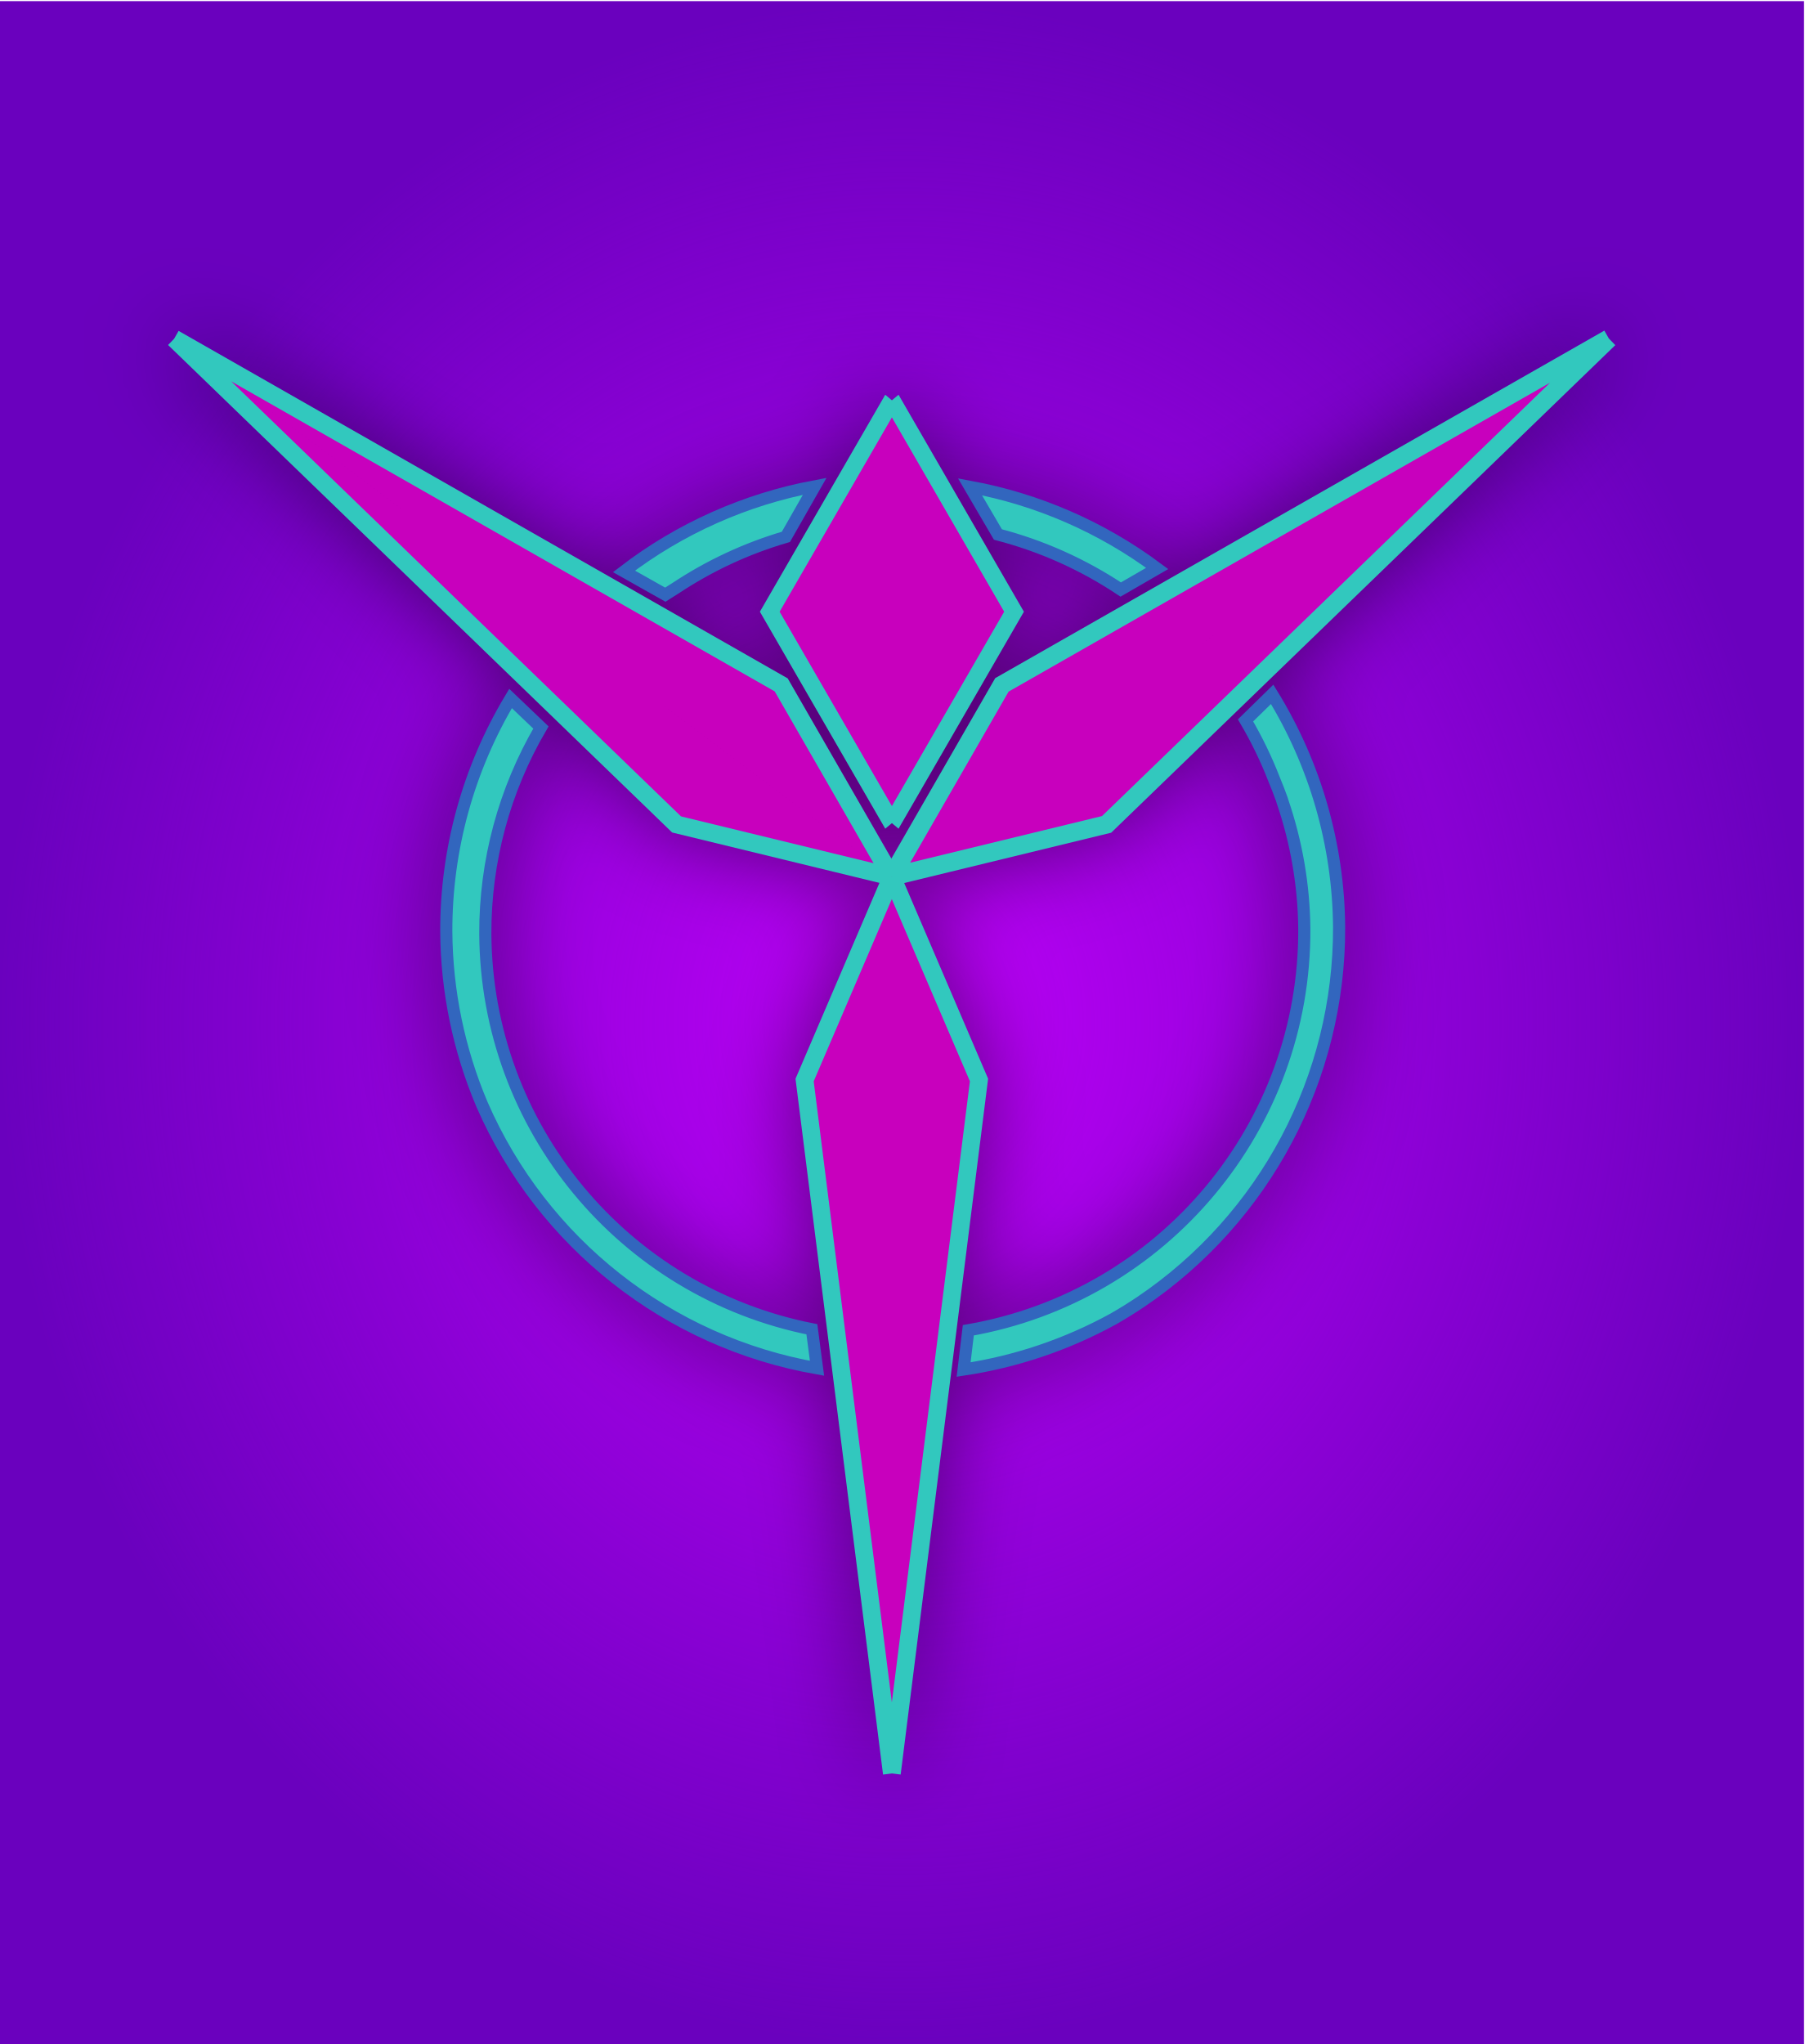
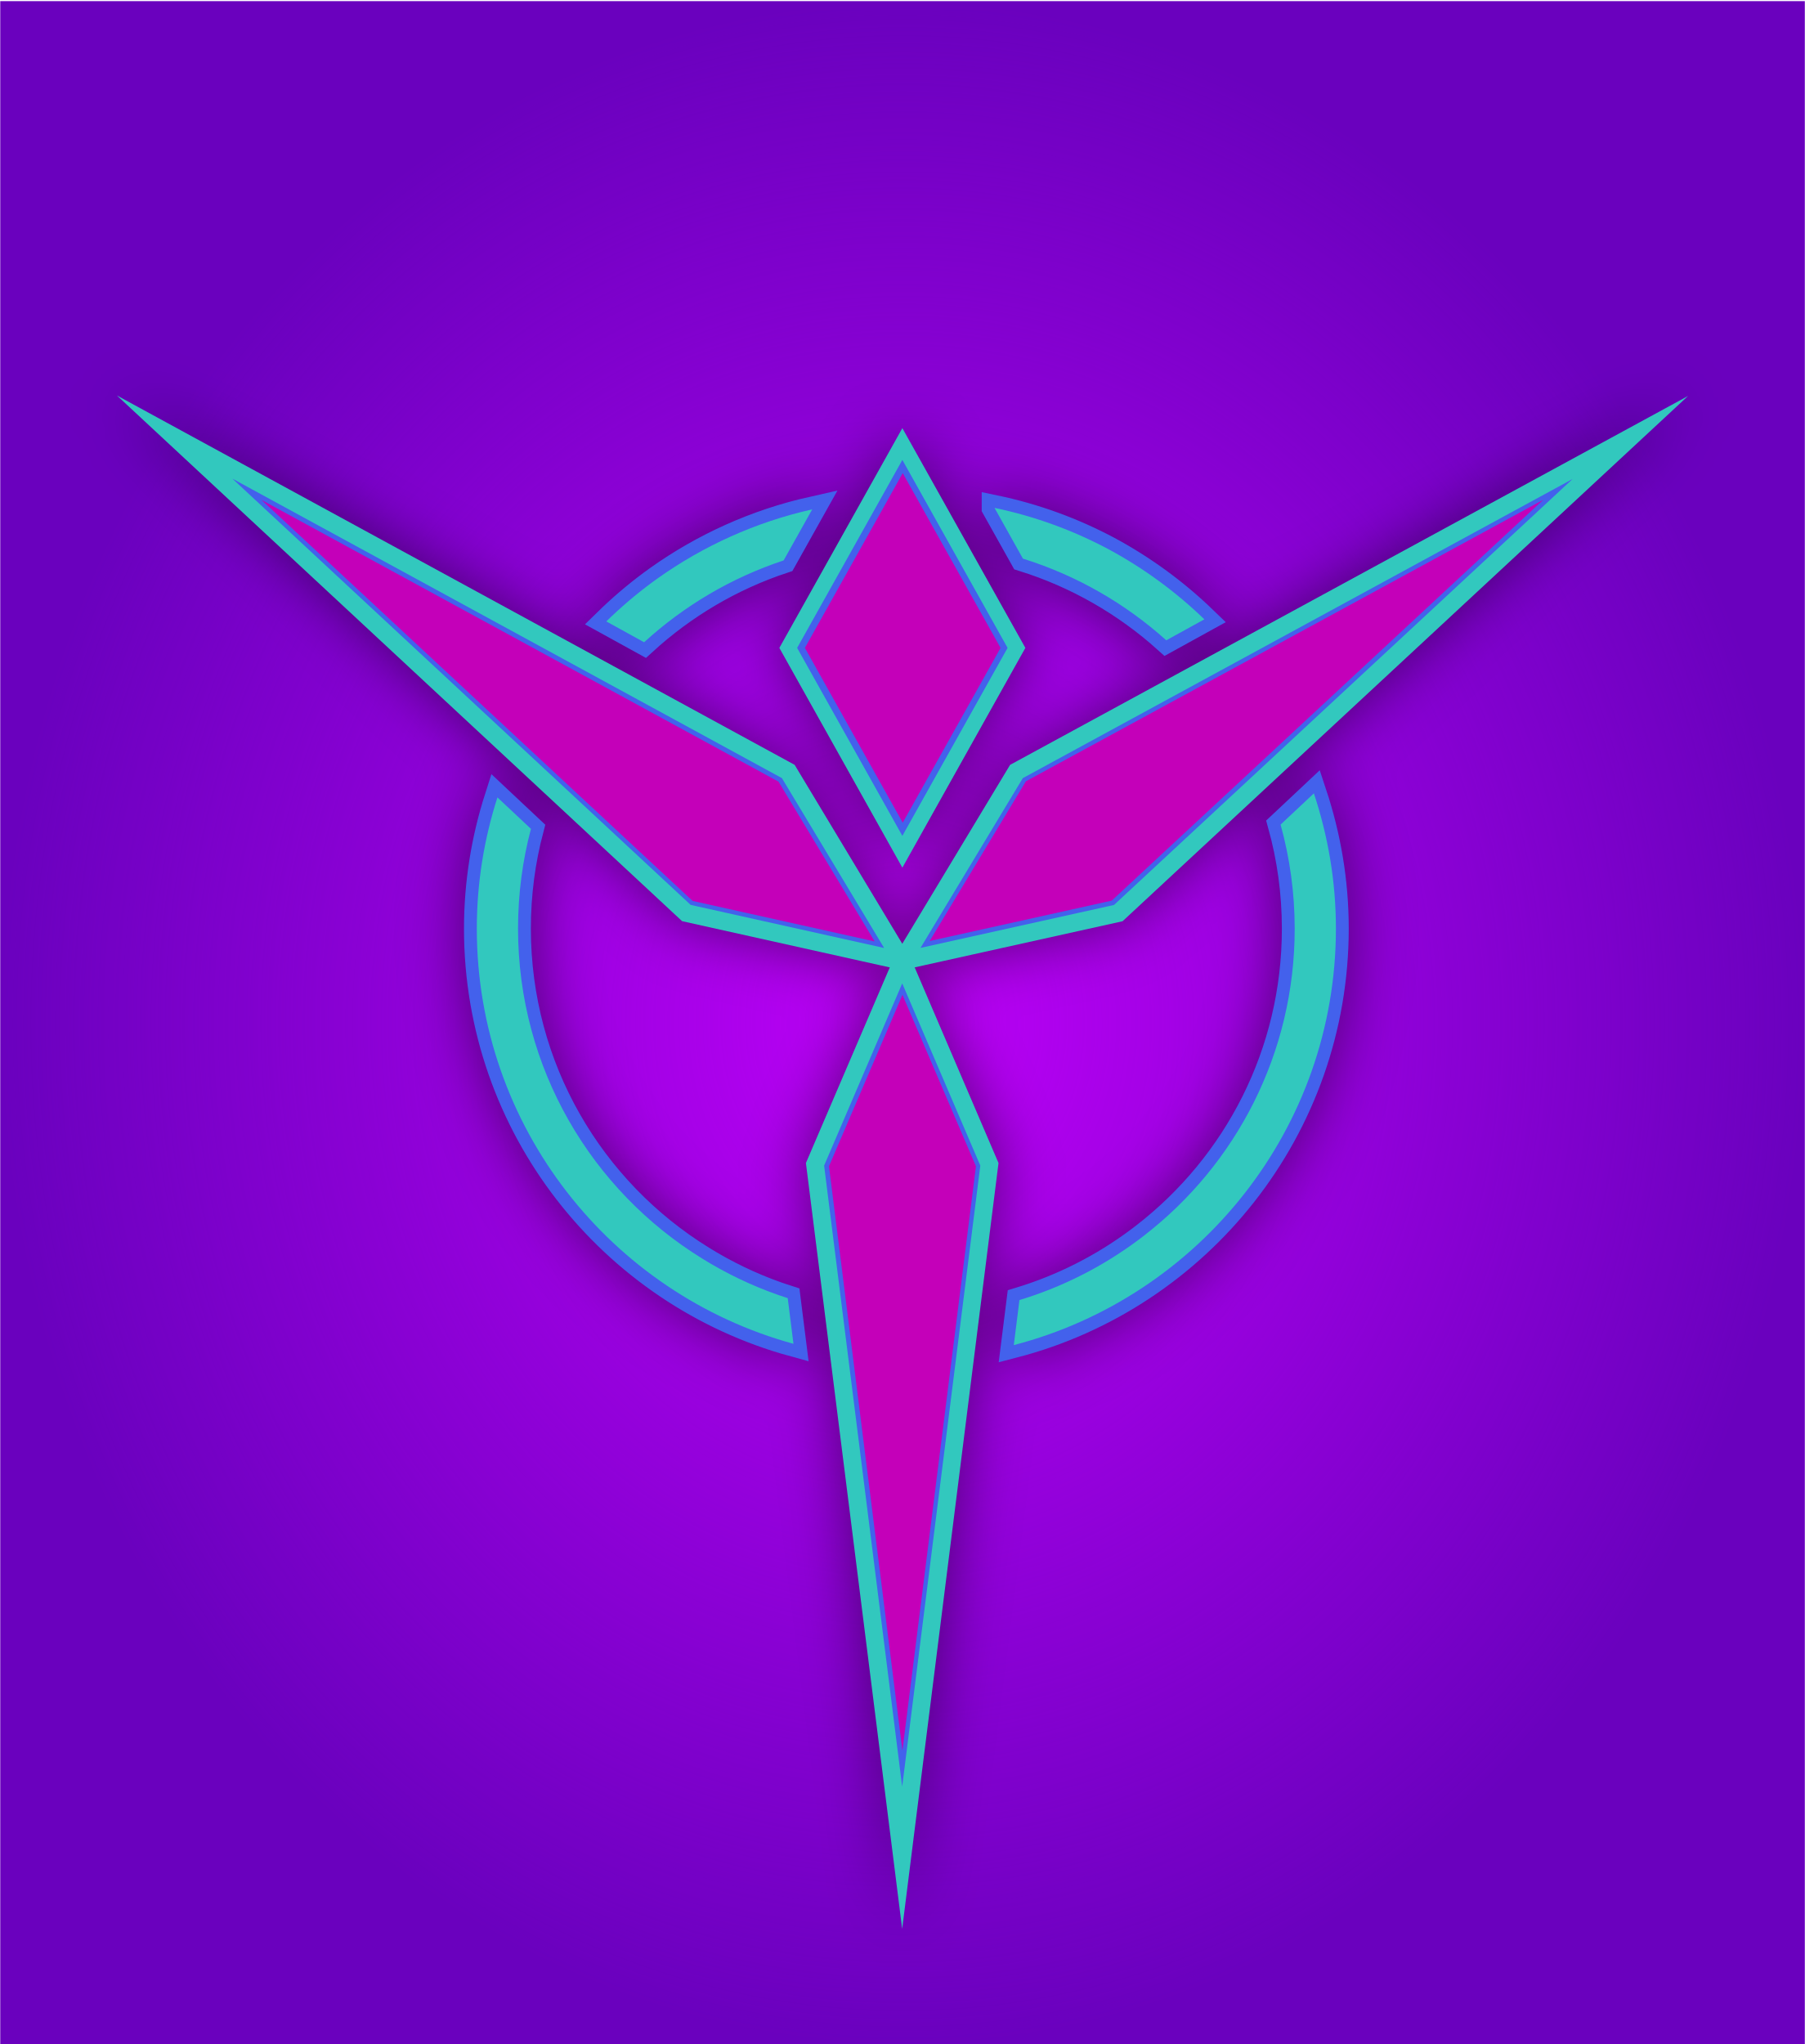
<svg xmlns="http://www.w3.org/2000/svg" xmlns:xlink="http://www.w3.org/1999/xlink" width="210.998mm" height="238.958mm" viewBox="0 0 210.998 238.958" version="1.1" id="svg5322">
  <defs id="defs5316">
    <radialGradient xlink:href="#linearGradient7391" id="radialGradient7393" cx="348.254" cy="209.981" fx="348.254" fy="209.981" r="41.243" gradientTransform="matrix(1,0,0,1.132513,16.9549,-31.91781)" gradientUnits="userSpaceOnUse" />
    <linearGradient id="linearGradient7391">
      <stop style="stop-color:#bc01f7;stop-opacity:1;" offset="0" id="stop7387" />
      <stop style="stop-color:#bc01f7;stop-opacity:0;" offset="1" id="stop7389" />
    </linearGradient>
    <filter style="color-interpolation-filters:sRGB" id="filter7359">
      <feFlood flood-opacity="0.498" flood-color="rgb(0,0,0)" result="flood" id="feFlood7349" />
      <feComposite in="flood" in2="SourceGraphic" operator="in" result="composite1" id="feComposite7351" />
      <feGaussianBlur in="composite1" stdDeviation="2.6" result="blur" id="feGaussianBlur7353" />
      <feOffset dx="-6.38378e-16" dy="-2.77556e-17" result="offset" id="feOffset7355" />
      <feComposite in="SourceGraphic" in2="offset" operator="over" result="composite2" id="feComposite7357" />
    </filter>
+     <filter style="color-interpolation-filters:sRGB;" id="filter1221">
+       <feFlood flood-opacity="0.498" flood-color="rgb(0,0,0)" result="flood" id="feFlood1211" />
+       <feComposite in="flood" in2="SourceGraphic" operator="in" result="composite1" id="feComposite1213" />
+       <feGaussianBlur in="composite1" stdDeviation="3.6" result="blur" id="feGaussianBlur1215" />
+       <feOffset dx="-6.38378e-16" dy="-2.77556e-17" result="offset" id="feOffset1217" />
+       <feComposite in="SourceGraphic" in2="offset" operator="over" result="composite2" id="feComposite1219" />
+     </filter>
  </defs>
  <g id="layer1" transform="translate(0.4216852,-7.232376)">
-     <g id="g9455" transform="matrix(2.55798,0,0,2.55798,-761.8872,-249.5136)">
-       <g transform="translate(-26.30933,-58.75754)" id="g7401">
-         <rect style="fill:#6a01be;fill-opacity:1;stroke:none;stroke-width:0.448;stroke-miterlimit:4;stroke-dasharray:none;stroke-opacity:1" id="rect7059" width="82.486" height="93.417" x="323.966" y="159.18" />
-         <g id="g7396">
-           <rect y="159.18" x="323.966" height="93.417" width="82.486" id="rect7059-7" style="fill:url(#radialGradient7393);fill-opacity:1;stroke:none;stroke-width:0.448;stroke-miterlimit:4;stroke-dasharray:none;stroke-opacity:1" />
-         </g>
+     <g id="g7401" transform="matrix(2.55798,0,0,2.55798,-829.0915,-399.8142)">
+       <rect y="159.18" x="323.966" height="93.417" width="82.486" id="rect7059" style="fill:#6a01be;fill-opacity:1;stroke:none;stroke-width:0.448;stroke-miterlimit:4;stroke-dasharray:none;stroke-opacity:1" />
+       <g id="g7396">
+         <rect style="fill:url(#radialGradient7393);fill-opacity:1;stroke:none;stroke-width:0.448;stroke-miterlimit:4;stroke-dasharray:none;stroke-opacity:1" id="rect7059-7" width="82.486" height="93.417" x="323.966" y="159.18" />
      </g>
-       <g style="filter:url(#filter7359)" transform="matrix(0.7818294,0,0,0.7818294,65.39756,33.65945)" id="g7261">
-         <path transform="matrix(-1.383515,-1.844577,1.844577,-1.383515,329.6662,338.3241)" id="path6156" d="m 64.906,59.288 -2.211,5.157 2.211,17.58 m 0,-22.738 2.211,5.157 -2.211,17.58" style="fill:#c800bd;fill-opacity:1;stroke:#32c8be;stroke-width:0.465;stroke-linecap:butt;stroke-linejoin:miter;stroke-miterlimit:4;stroke-dasharray:none;stroke-opacity:1" />
-         <path style="fill:#c800bd;fill-opacity:1;stroke:#32c8be;stroke-width:0.45;stroke-linecap:butt;stroke-linejoin:miter;stroke-miterlimit:4;stroke-dasharray:none;stroke-opacity:1" d="m 64.906,59.288 -2.211,5.157 2.211,17.58 m 0,-22.738 2.211,5.157 -2.211,17.58" id="path6156-8" transform="matrix(2.305771,-1.7143641e-4,1.7143641e-4,2.305771,199.574,-0.1225208)" />
-         <g transform="matrix(-1.38346,1.844618,-1.844618,-1.38346,548.3891,98.87151)" id="g6161-3" style="fill:#c800bd;fill-opacity:1;stroke:#32c8be;stroke-width:0.45;stroke-miterlimit:4;stroke-dasharray:none;stroke-opacity:1">
-           <path id="path6156-3" d="m 64.906,59.288 -2.211,5.157 2.211,17.58 m 0,-22.738 2.211,5.157 -2.211,17.58" style="fill:#c800bd;fill-opacity:1;stroke:#32c8be;stroke-width:0.45;stroke-linecap:butt;stroke-linejoin:miter;stroke-miterlimit:4;stroke-dasharray:none;stroke-opacity:1" />
-         </g>
-         <path style="fill:#c800bd;fill-opacity:1;stroke:#32c8be;stroke-width:0.281;stroke-linecap:butt;stroke-linejoin:miter;stroke-miterlimit:4;stroke-dasharray:none;stroke-opacity:1" d="m 57.774,52.105 -2.119,3.049 2.119,3.049 m 1e-6,-6.098 2.119,3.049 -2.119,3.049" id="path6214" transform="matrix(3.369903,0,0,4.053215,154.5557,-102.4652)" />
-         <path style="fill:#32c8be;fill-opacity:1;stroke:#3266be;stroke-width:0.71;stroke-miterlimit:4;stroke-dasharray:none;stroke-opacity:1" d="m 344.735,113.755 a 26.338,26.338 0 0 0 -11.15,4.973 l 2.416,1.361 a 23.704,23.704 0 0 1 0.069,-0.044 23.704,23.704 0 0 1 0.53,-0.334 23.704,23.704 0 0 1 6.452,-3.001 z m 9.08,0.029 1.632,2.788 a 23.704,23.704 0 0 1 7.18,3.217 l 2.133,-1.233 a 26.338,26.338 0 0 0 -10.945,-4.772 z m 17.666,12.131 -1.557,1.524 a 23.704,23.704 0 0 1 1.675,3.458 23.704,23.704 0 0 1 0.447,1.152 23.704,23.704 0 0 1 0.039,0.129 23.704,23.704 0 0 1 1.275,7.423 23.704,23.704 0 0 1 -19.643,23.489 l -0.275,2.296 a 26.338,26.338 0 0 0 8.727,-2.944 26.338,26.338 0 0 0 0.064,-0.036 26.338,26.338 0 0 0 1.543,-0.959 26.338,26.338 0 0 0 11.619,-21.933 26.338,26.338 0 0 0 -3.914,-13.599 z m -44.528,0.243 a 26.338,26.338 0 0 0 -3.757,13.629 26.338,26.338 0 0 0 2.088,10.102 26.338,26.338 0 0 0 19.587,15.423 l -0.301,-2.281 a 23.704,23.704 0 0 1 -19.092,-23.11 23.704,23.704 0 0 1 3.251,-12.068 z" id="path6902" />
+     </g>
+     <g id="g1209" style="filter:url(#filter1221)">
+       <ellipse ry="55.185" rx="59.059" cy="101.615" cx="114.578" id="path917" style="opacity:1;fill:none;fill-opacity:1;stroke:none;stroke-width:2.075;stroke-linecap:butt;stroke-linejoin:miter;stroke-miterlimit:8.1;stroke-dasharray:none;stroke-opacity:1;paint-order:normal" />
+       <path id="path914" d="M 105.086,106.808 91.743,82.976 105.086,59.143 l 13.342,23.832 z" style="opacity:1;fill:#4361ec;fill-opacity:1;stroke:#32c8be;stroke-width:1.815;stroke-linecap:butt;stroke-linejoin:miter;stroke-miterlimit:8.1;stroke-dasharray:none;stroke-opacity:1;paint-order:normal" />
+       <path id="path934" d="m 115.864,66.61 3.32,5.931 c 6.288,1.961 11.983,5.254 16.759,9.548 l 4.453,-2.453 c -3.332,-3.221 -7.106,-5.988 -11.219,-8.202 -4.13,-2.201 -8.601,-3.843 -13.313,-4.825 z m -21.319,0.172 c -6.612,1.485 -12.735,4.272 -18.084,8.076 -0.031,0.022 -0.062,0.045 -0.093,0.067 -0.198,0.142 -0.396,0.285 -0.592,0.43 -1.872,1.387 -3.646,2.899 -5.307,4.525 l 4.422,2.436 c 4.65,-4.249 10.189,-7.541 16.311,-9.565 z m 58.658,33.197 -3.894,3.655 c 1.074,3.871 1.65,7.951 1.65,12.168 0,14.6 -6.881,27.57 -17.579,35.853 -0.176,0.137 -0.353,0.273 -0.531,0.407 -0.058,0.043 -0.116,0.087 -0.174,0.13 -4.142,3.091 -8.832,5.491 -13.899,7.028 l -0.662,5.265 c 21.649,-5.62 37.665,-25.315 37.665,-48.706 0,-5.523 -0.926,-10.825 -2.576,-15.8 z M 57.74,100.454 c -1.554,4.842 -2.411,9.995 -2.411,15.348 0,23.158 15.702,42.692 37.025,48.531 l -0.672,-5.338 c -3.17,-1.018 -6.186,-2.376 -9.008,-4.03 -0.039,-0.023 -0.078,-0.046 -0.117,-0.069 -0.29,-0.171 -0.577,-0.345 -0.862,-0.522 -12.934,-7.973 -21.545,-22.262 -21.545,-38.595 0,-4.029 0.525,-7.932 1.508,-11.648 z" style="color:#000000;font-style:normal;font-variant:normal;font-weight:normal;font-stretch:normal;font-size:medium;line-height:normal;font-family:sans-serif;font-variant-ligatures:normal;font-variant-position:normal;font-variant-caps:normal;font-variant-numeric:normal;font-variant-alternates:normal;font-feature-settings:normal;text-indent:0;text-align:start;text-decoration:none;text-decoration-line:none;text-decoration-style:solid;text-decoration-color:#000000;letter-spacing:normal;word-spacing:normal;text-transform:none;writing-mode:lr-tb;direction:ltr;text-orientation:mixed;dominant-baseline:auto;baseline-shift:baseline;text-anchor:start;white-space:normal;shape-padding:0;clip-rule:nonzero;display:inline;overflow:visible;visibility:visible;opacity:1;isolation:auto;mix-blend-mode:normal;color-interpolation:sRGB;color-interpolation-filters:linearRGB;solid-color:#000000;solid-opacity:1;vector-effect:none;fill:#32c8be;fill-opacity:1;fill-rule:nonzero;stroke:#4361ec;stroke-width:3;stroke-linecap:butt;stroke-linejoin:miter;stroke-miterlimit:8.1;stroke-dasharray:none;stroke-dashoffset:0;stroke-opacity:1;paint-order:markers stroke fill;color-rendering:auto;image-rendering:auto;shape-rendering:auto;text-rendering:auto;enable-background:accumulate" />
+       <g transform="rotate(0.3,106.4228,118.2507)" id="g1148">
+         <path style="opacity:1;fill:#4361ec;fill-opacity:1;stroke:#32c8be;stroke-width:2.075;stroke-linejoin:miter;stroke-miterlimit:8.1;stroke-dasharray:none;stroke-opacity:1" d="m 189.885,57.941 -71.568,39.422 -13.235,22.22 0.007,0.007 25.219,-5.734 z" id="path855-81" />
+         <path style="opacity:1;fill:#c400b9;fill-opacity:1;stroke:none;stroke-width:1.749;stroke-linejoin:miter;stroke-miterlimit:8.1;stroke-dasharray:none;stroke-opacity:1" d="m 179.742,65.28 -60.312,33.222 -11.153,18.726 0.005,0.005 21.252,-4.832 z" id="path855-81-0" />
      </g>
+       <g id="g1148-9" transform="rotate(-108.2295,105.0833,119.5892)">
+         <path style="opacity:1;fill:#4361ec;fill-opacity:1;stroke:#32c8be;stroke-width:2.075;stroke-linejoin:miter;stroke-miterlimit:8.1;stroke-dasharray:none;stroke-opacity:1" d="m 189.885,57.941 -71.568,39.422 -13.235,22.22 0.007,0.007 25.219,-5.734 z" id="path855-81-6" />
+         <path style="opacity:1;fill:#c400b9;fill-opacity:1;stroke:none;stroke-width:1.749;stroke-linejoin:miter;stroke-miterlimit:8.1;stroke-dasharray:none;stroke-opacity:1" d="m 179.742,65.28 -60.312,33.222 -11.153,18.726 0.005,0.005 21.252,-4.832 z" id="path855-81-0-2" />
+       </g>
+       <g id="g1148-91" transform="rotate(126.0192,105.0806,119.5778)">
+         <path style="opacity:1;fill:#4361ec;fill-opacity:1;stroke:#32c8be;stroke-width:2.075;stroke-linejoin:miter;stroke-miterlimit:8.1;stroke-dasharray:none;stroke-opacity:1" d="m 189.885,57.941 -71.568,39.422 -13.235,22.22 0.007,0.007 25.219,-5.734 z" id="path855-81-3" />
+         <path style="opacity:1;fill:#c400b9;fill-opacity:1;stroke:none;stroke-width:1.749;stroke-linejoin:miter;stroke-miterlimit:8.1;stroke-dasharray:none;stroke-opacity:1" d="m 179.742,65.28 -60.312,33.222 -11.153,18.726 0.005,0.005 21.252,-4.832 z" id="path855-81-0-4" />
+       </g>
+       <path id="path914-8" d="M 105.129,103.409 93.689,82.976 105.129,62.542 116.568,82.976 Z" style="opacity:1;fill:#c400b9;fill-opacity:1;stroke:none;stroke-width:1.556;stroke-linecap:butt;stroke-linejoin:miter;stroke-miterlimit:8.1;stroke-dasharray:none;stroke-opacity:1;paint-order:normal" />
    </g>
  </g>
</svg>
